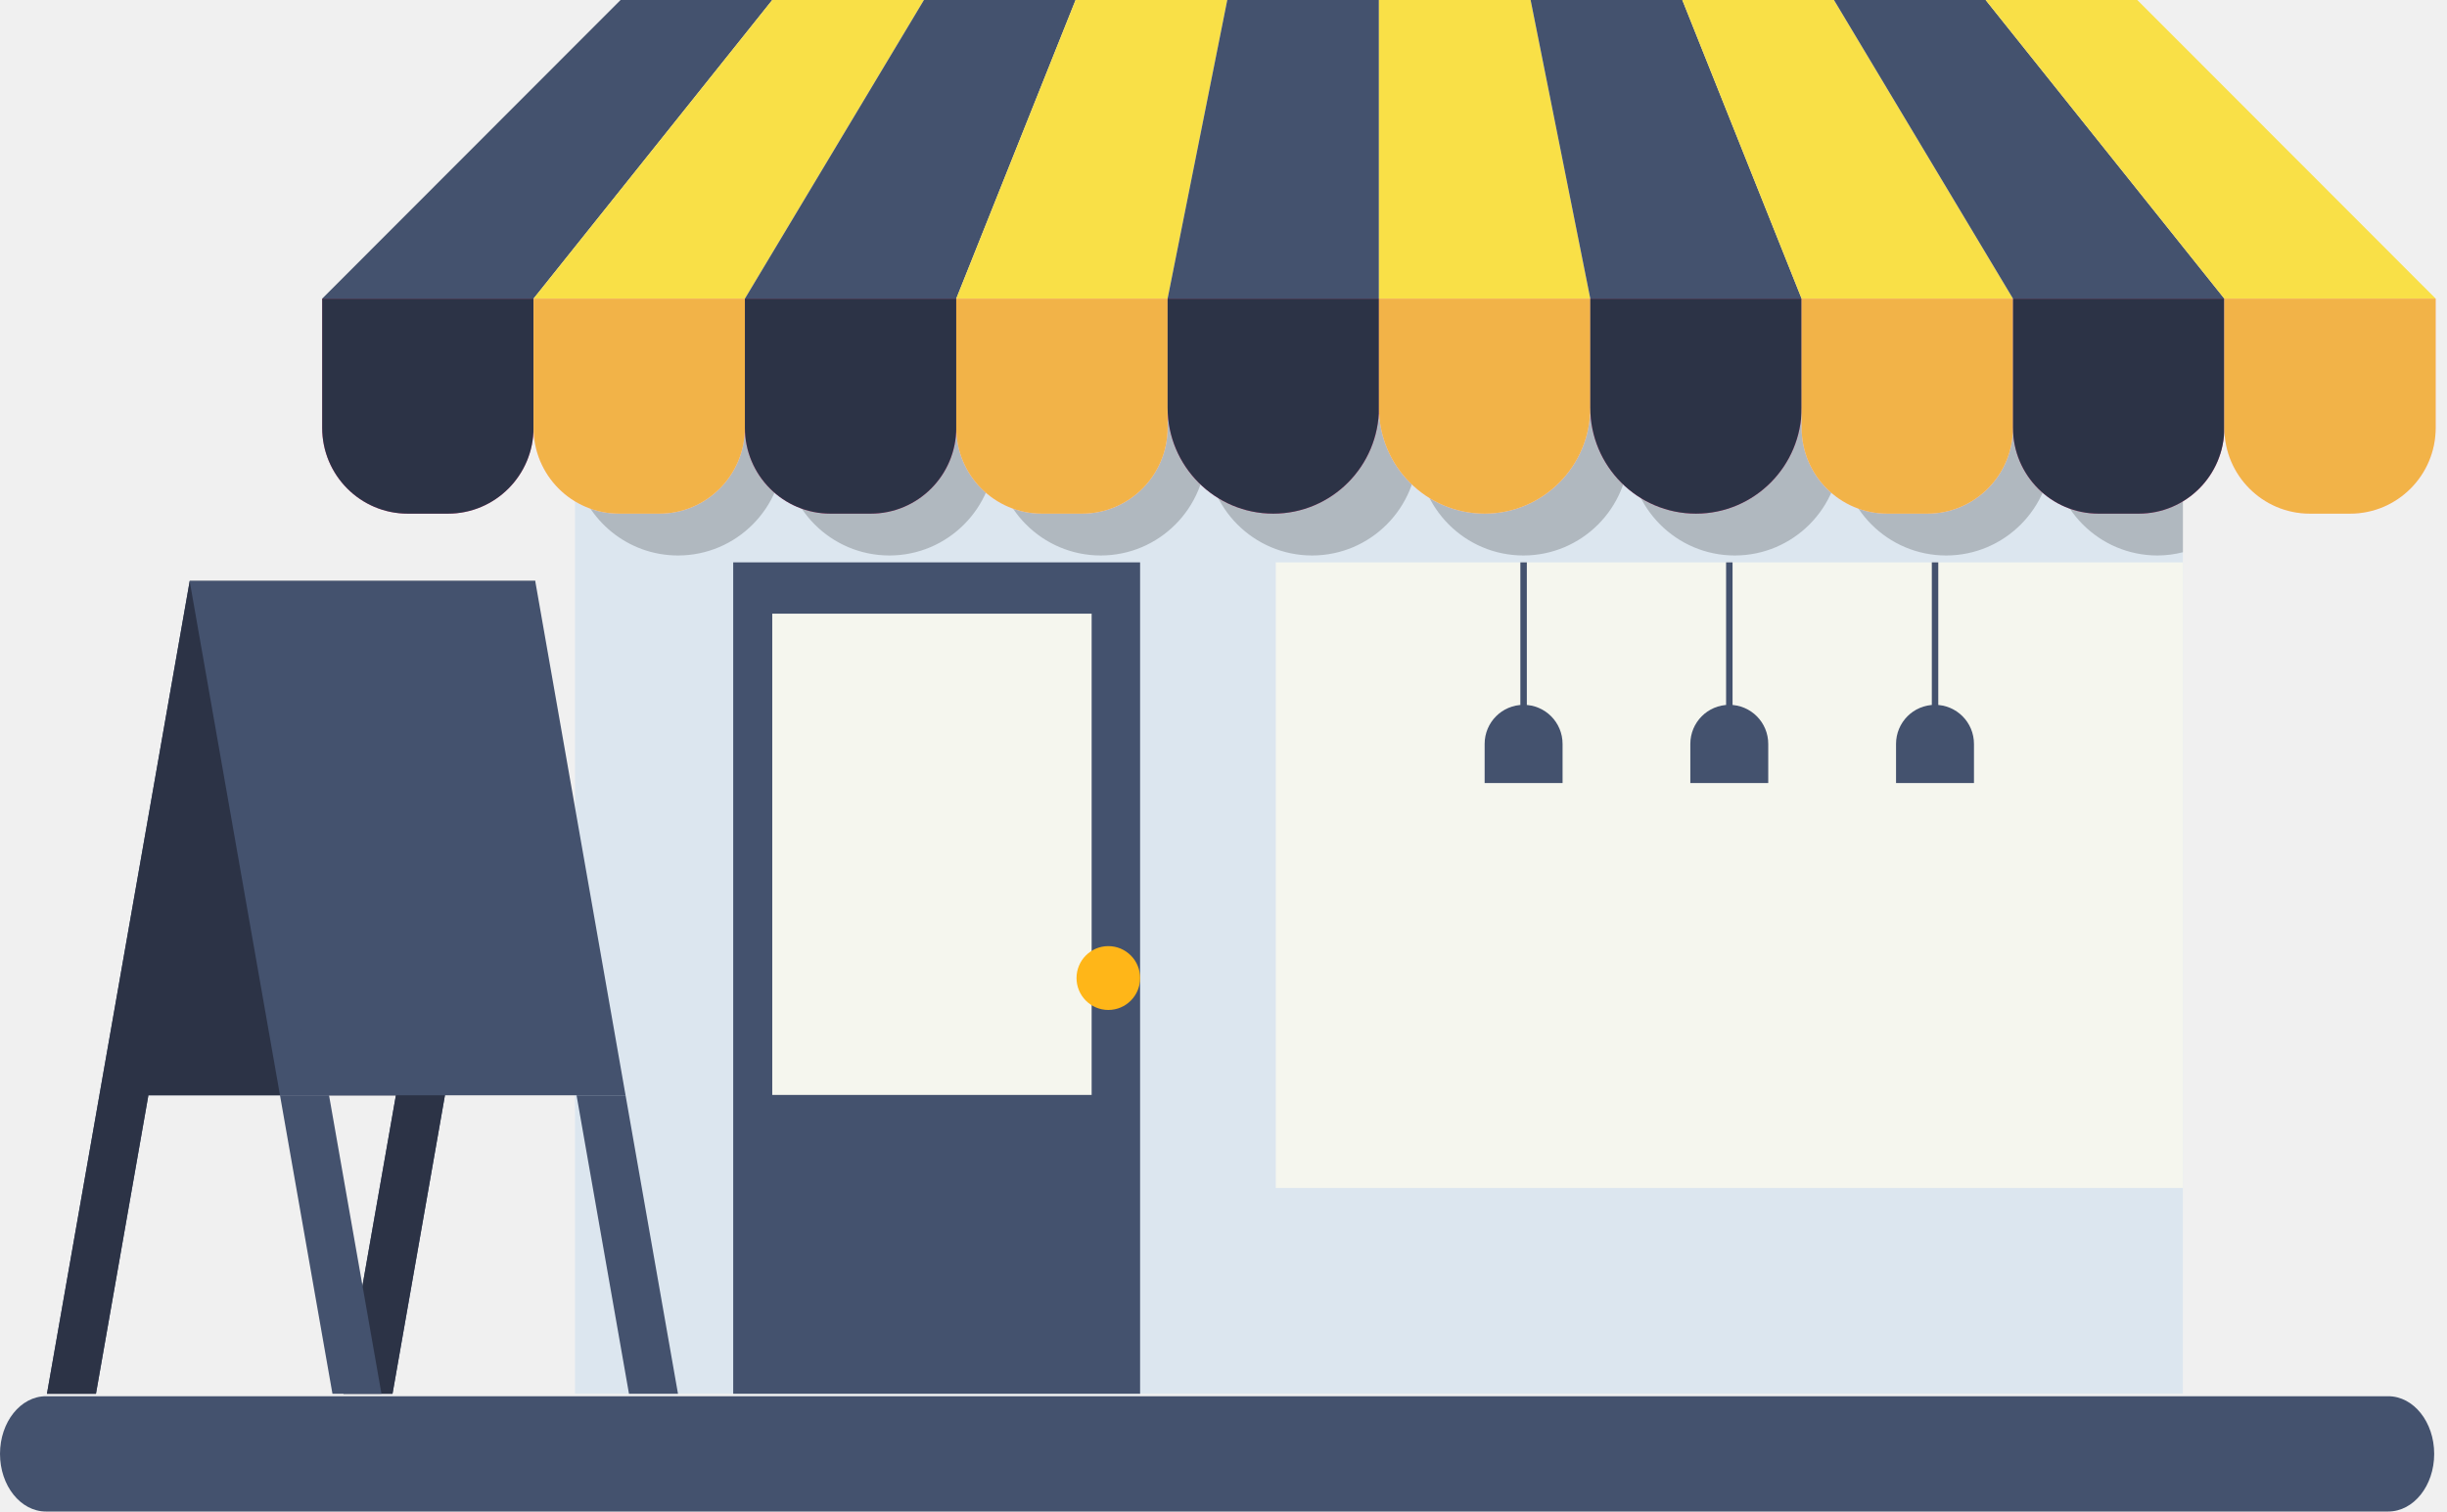
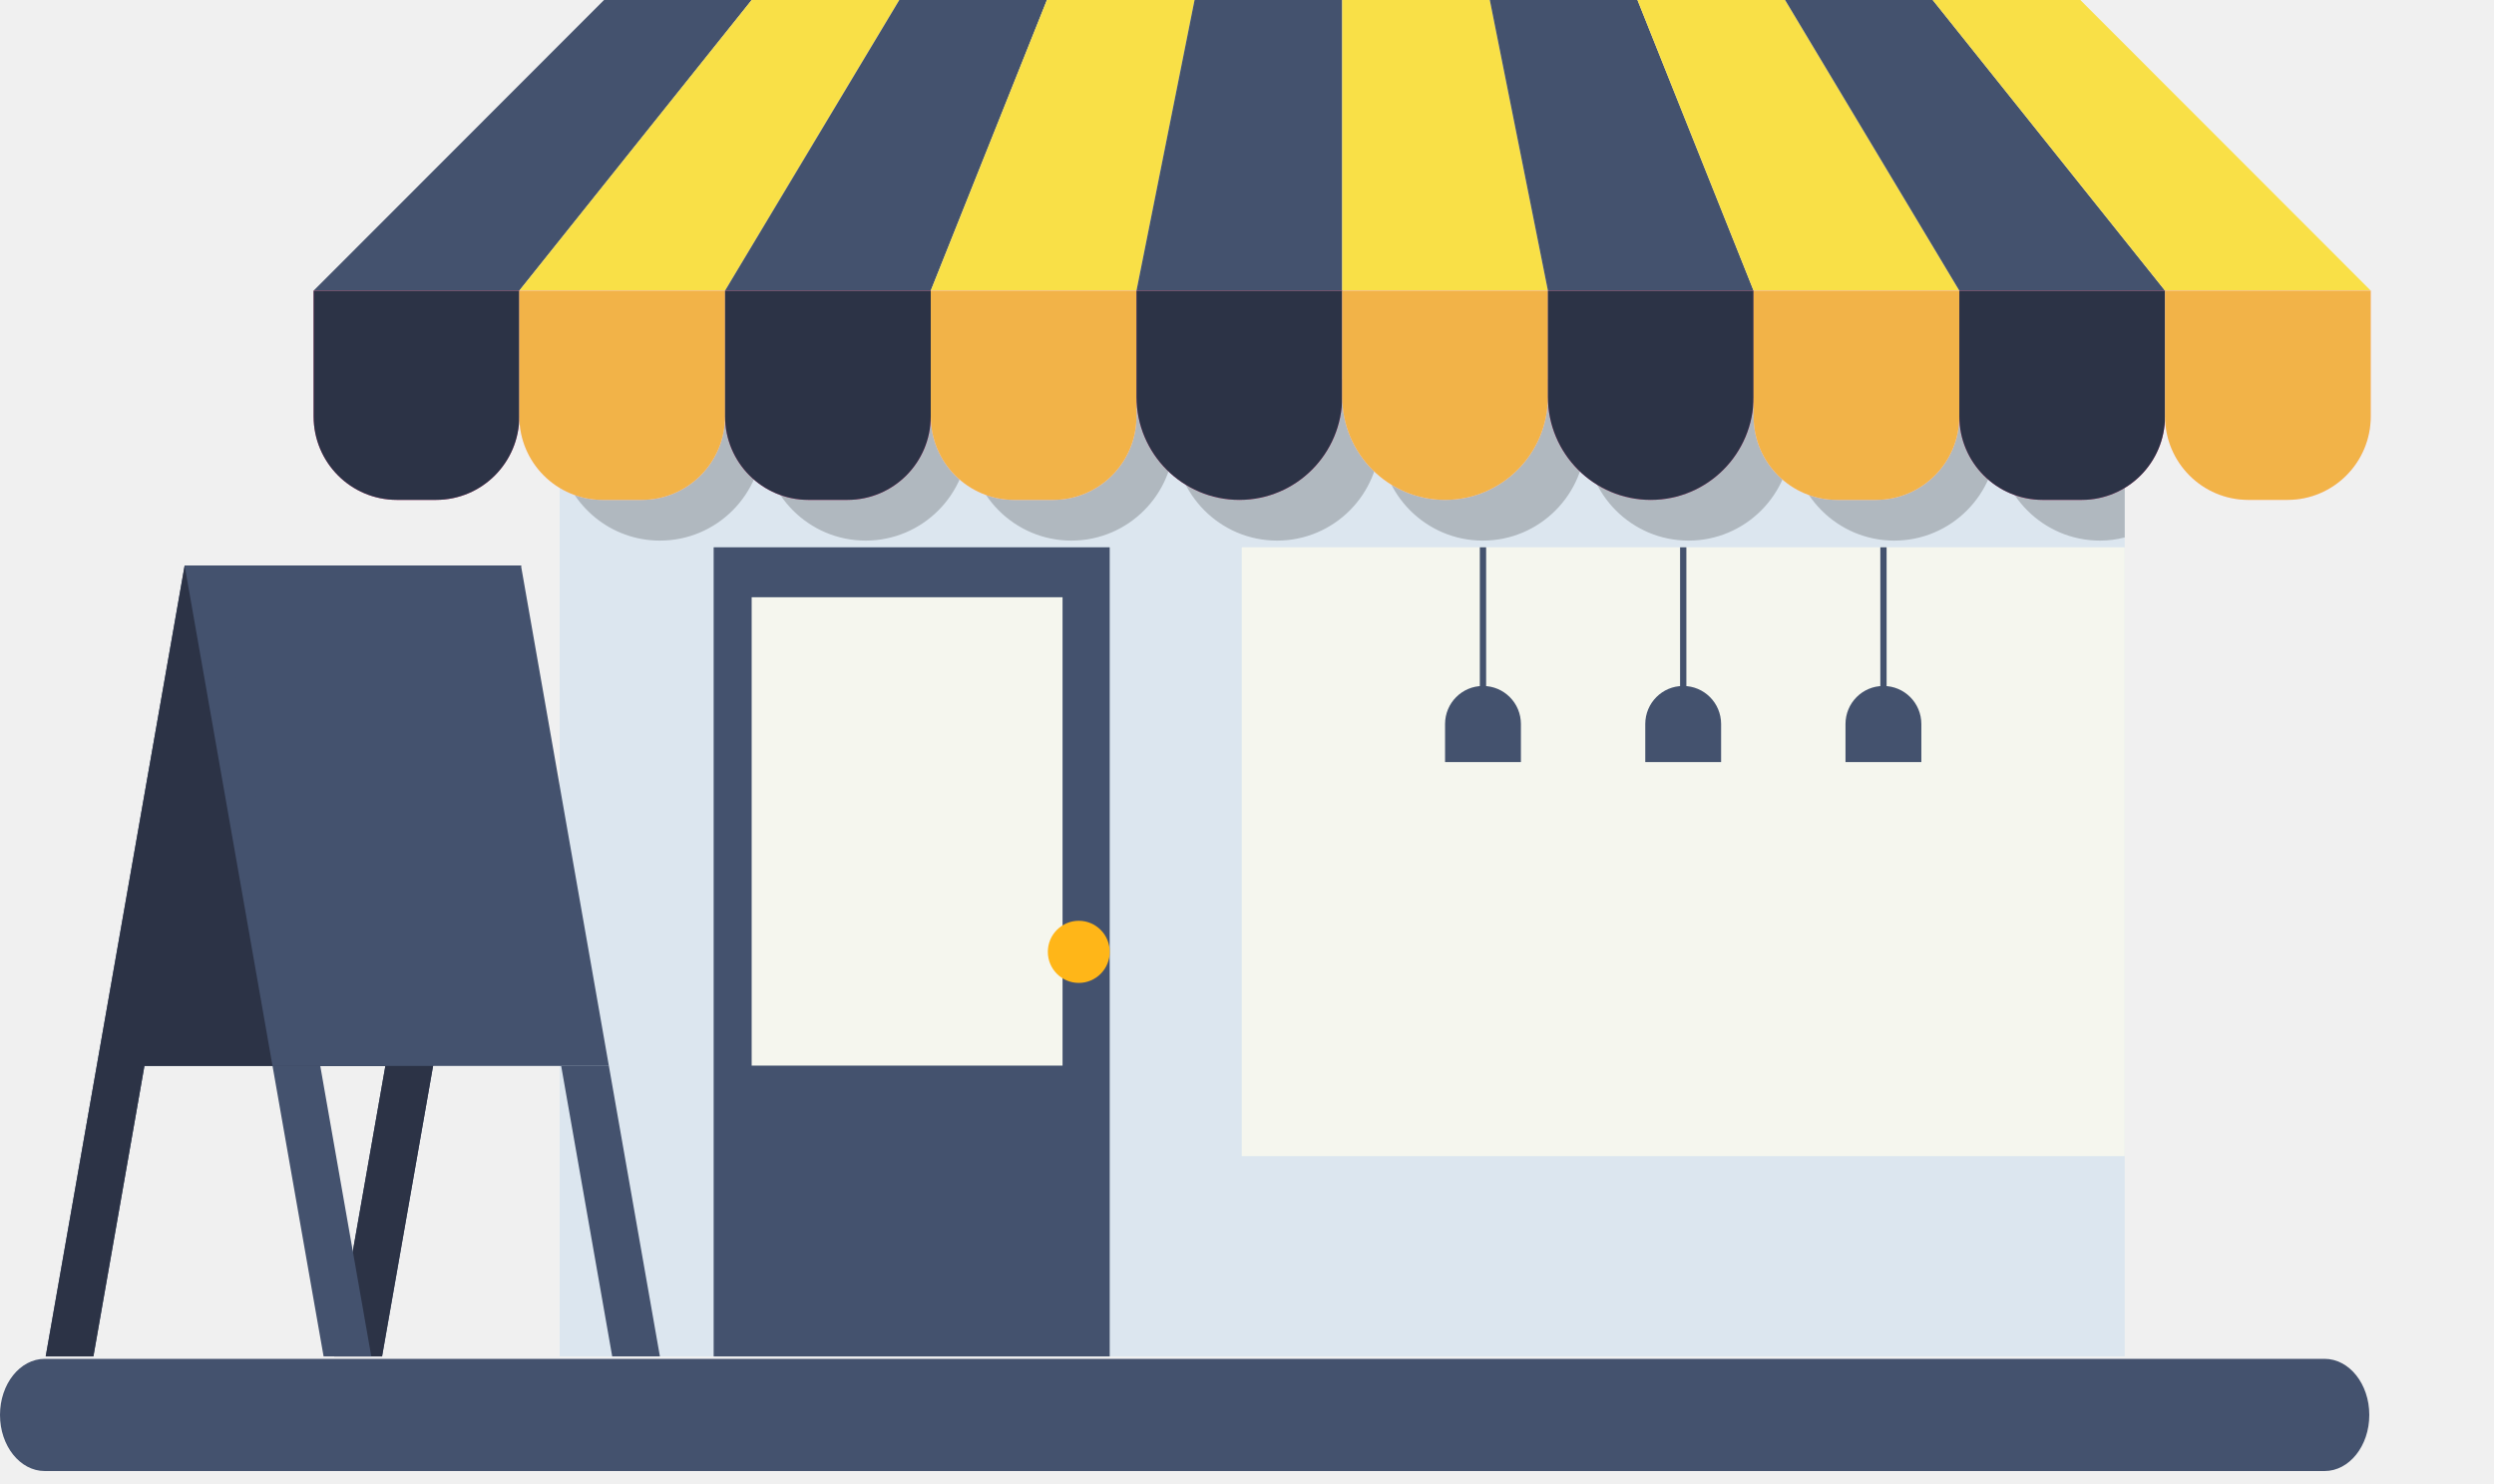
- <svg xmlns="http://www.w3.org/2000/svg" width="191" height="118" viewBox="0 0 191 118" fill="none">
+ <svg xmlns="http://www.w3.org/2000/svg" width="200" height="119" viewBox="0 0 200 119" fill="none">
  <path d="M170.385 30.428H44.883V108.804H170.385V30.428Z" fill="#DCE6EF" />
  <path d="M88.99 43.902H57.23V108.807H88.99V43.902Z" fill="#44526E" />
  <path d="M170.382 43.902H99.579V92.741H170.382V43.902Z" fill="#F5F6EE" />
  <path opacity="0.2" d="M44.883 36.92C45.716 40.608 48.994 43.365 52.923 43.365C57.479 43.365 61.172 39.658 61.172 35.085C61.172 39.658 64.864 43.365 69.42 43.365C73.976 43.365 77.669 39.658 77.669 35.085C77.669 39.658 81.362 43.365 85.918 43.365C90.473 43.365 94.166 39.658 94.166 35.085C94.166 39.658 97.859 43.365 102.415 43.365C106.971 43.365 110.663 39.658 110.663 35.085C110.663 39.658 114.356 43.365 118.912 43.365C123.468 43.365 127.16 39.658 127.16 35.085C127.16 39.658 130.853 43.365 135.409 43.365C139.965 43.365 143.658 39.658 143.658 35.085C143.658 39.658 147.35 43.365 151.906 43.365C156.462 43.365 160.155 39.658 160.155 35.085C160.155 39.658 163.847 43.365 168.403 43.365C169.088 43.365 169.752 43.273 170.388 43.112V30.428H44.883V36.92Z" fill="black" />
  <path d="M41.645 23.314H25.148L48.438 0H60.278L41.645 23.314Z" fill="#44526E" />
  <path d="M58.143 23.314H41.645L60.278 0H72.118L58.143 23.314Z" fill="#F9E047" />
  <path d="M74.64 23.314H58.143L72.118 0H83.954L74.64 23.314Z" fill="#44526E" />
  <path d="M91.137 23.314H74.64L83.954 0H95.794L91.137 23.314Z" fill="#F9E047" />
  <path d="M107.634 23.314H91.137L95.794 0H107.634V23.314Z" fill="#44526E" />
  <path d="M124.131 23.314H107.634V0H119.471L124.131 23.314Z" fill="#F9E047" />
  <path d="M140.625 23.314H124.131L119.471 0H131.311L140.625 23.314Z" fill="#44526E" />
  <path d="M157.123 23.314H140.625L131.311 0H143.151L157.123 23.314Z" fill="#F9E047" />
  <path d="M173.62 23.314H157.123L143.151 0H154.988L173.62 23.314Z" fill="#44526E" />
  <path d="M190.117 23.314H173.62L154.988 0H166.827L190.117 23.314Z" fill="#F9E047" />
  <path d="M41.645 23.314H25.148V33.395C25.148 37.099 28.137 40.099 31.827 40.099H34.967C38.656 40.099 41.645 37.099 41.645 33.395V23.314Z" fill="#F66199" />
  <path d="M58.143 23.314H41.645V33.395C41.645 37.099 44.635 40.099 48.324 40.099H51.464C55.154 40.099 58.143 37.099 58.143 33.395V23.314Z" fill="#FFD1EB" />
  <path d="M74.64 23.314H58.143V33.395C58.143 37.099 61.132 40.099 64.821 40.099H67.961C71.651 40.099 74.64 37.099 74.64 33.395V23.314Z" fill="#F66199" />
  <path d="M91.137 23.314H74.64V33.395C74.64 37.099 77.629 40.099 81.319 40.099H84.458C88.148 40.099 91.137 37.099 91.137 33.395V23.314Z" fill="#FFD1EB" />
  <path d="M107.634 23.314H91.137V31.819C91.137 36.392 94.83 40.099 99.386 40.099C103.941 40.099 107.634 36.392 107.634 31.819V23.314Z" fill="#F66199" />
  <path d="M124.131 23.314H107.634V31.819C107.634 36.392 111.327 40.099 115.883 40.099C120.439 40.099 124.131 36.392 124.131 31.819V23.314Z" fill="#FFD1EB" />
  <path d="M140.625 23.314H124.128V31.819C124.128 36.392 127.821 40.099 132.377 40.099C136.933 40.099 140.625 36.392 140.625 31.819V23.314Z" fill="#F66199" />
  <path d="M157.123 23.314H140.625V33.395C140.625 37.099 143.615 40.099 147.304 40.099H150.444C154.134 40.099 157.123 37.099 157.123 33.395V23.314Z" fill="#FFD1EB" />
  <path d="M173.62 23.314H157.123V33.395C157.123 37.099 160.112 40.099 163.801 40.099H166.941C170.631 40.099 173.62 37.099 173.62 33.395V23.314Z" fill="#F66199" />
  <path d="M190.117 23.314H173.62V33.395C173.62 37.099 176.609 40.099 180.299 40.099H183.438C187.128 40.099 190.117 37.099 190.117 33.395V23.314Z" fill="#FFD1EB" />
  <path d="M41.645 23.314H25.148V33.395C25.148 37.099 28.137 40.099 31.827 40.099H34.967C38.656 40.099 41.645 37.099 41.645 33.395V23.314Z" fill="#2C3346" />
  <path d="M58.143 23.314H41.645V33.395C41.645 37.099 44.635 40.099 48.324 40.099H51.464C55.154 40.099 58.143 37.099 58.143 33.395V23.314Z" fill="#F2B348" />
  <path d="M74.64 23.314H58.143V33.395C58.143 37.099 61.132 40.099 64.821 40.099H67.961C71.651 40.099 74.64 37.099 74.64 33.395V23.314Z" fill="#2C3346" />
  <path d="M91.137 23.314H74.64V33.395C74.64 37.099 77.629 40.099 81.319 40.099H84.458C88.148 40.099 91.137 37.099 91.137 33.395V23.314Z" fill="#F2B348" />
  <path d="M107.634 23.314H91.137V31.819C91.137 36.392 94.83 40.099 99.386 40.099C103.941 40.099 107.634 36.392 107.634 31.819V23.314Z" fill="#2C3346" />
  <path d="M124.131 23.314H107.634V31.819C107.634 36.392 111.327 40.099 115.883 40.099C120.439 40.099 124.131 36.392 124.131 31.819V23.314Z" fill="#F2B348" />
  <path d="M140.625 23.314H124.128V31.819C124.128 36.392 127.821 40.099 132.377 40.099C136.933 40.099 140.625 36.392 140.625 31.819V23.314Z" fill="#2C3346" />
  <path d="M157.123 23.314H140.625V33.395C140.625 37.099 143.615 40.099 147.304 40.099H150.444C154.134 40.099 157.123 37.099 157.123 33.395V23.314Z" fill="#F2B348" />
  <path d="M173.62 23.314H157.123V33.395C157.123 37.099 160.112 40.099 163.801 40.099H166.941C170.631 40.099 173.62 37.099 173.62 33.395V23.314Z" fill="#2C3346" />
  <path d="M190.117 23.314H173.62V33.395C173.62 37.099 176.609 40.099 180.299 40.099H183.438C187.128 40.099 190.117 37.099 190.117 33.395V23.314Z" fill="#F2B348" />
  <path d="M85.208 47.908H60.278V85.478H85.208V47.908Z" fill="#F5F6EE" />
  <path d="M88.993 76.353C88.993 77.728 87.881 78.845 86.51 78.845C85.14 78.845 84.028 77.728 84.028 76.353C84.028 74.978 85.14 73.861 86.51 73.861C87.881 73.861 88.993 74.978 88.993 76.353Z" fill="#FFB618" />
  <g opacity="0.1">
    <path opacity="0.1" d="M120.869 92.741L169.519 43.902H149.535L100.882 92.741H120.869Z" fill="white" />
    <path opacity="0.1" d="M170.385 58.834V48.802L126.614 92.74H136.607L170.385 58.834Z" fill="white" />
  </g>
  <g opacity="0.1">
    <path opacity="0.1" d="M85.208 58.831L60.278 83.853V85.478H65.866L85.208 66.065V58.831Z" fill="white" />
    <path opacity="0.1" d="M60.278 79.693L85.208 54.667V47.908H77.525L60.278 65.22V79.693Z" fill="white" />
  </g>
  <path d="M121.969 61.131H115.883V58.078C115.883 56.391 117.244 55.025 118.924 55.025C120.605 55.025 121.966 56.391 121.966 58.078V61.131H121.969Z" fill="#44526E" />
  <path d="M119.176 43.902H118.672V55.429H119.176V43.902Z" fill="#44526E" />
  <path d="M138.023 61.131H131.938V58.078C131.938 56.391 133.298 55.025 134.979 55.025C136.659 55.025 138.02 56.391 138.02 58.078V61.131H138.023Z" fill="#44526E" />
  <path d="M135.234 43.902H134.73V55.429H135.234V43.902Z" fill="#44526E" />
  <path d="M154.081 61.131H147.995V58.078C147.995 56.391 149.356 55.025 151.037 55.025C152.717 55.025 154.078 56.391 154.078 58.078V61.131H154.081Z" fill="#44526E" />
  <path d="M151.292 43.902H150.788V55.429H151.292V43.902Z" fill="#44526E" />
  <path d="M186.41 118H3.59C1.608 118 0 115.985 0 113.5C0 111.015 1.608 109 3.59 109H186.41C188.392 109 190 111.015 190 113.5C190 115.985 188.395 118 186.41 118Z" fill="#44526E" />
  <path d="M34.73 85.506H7.757L14.808 45.36H41.781L34.73 85.506Z" fill="#44526E" />
  <path d="M16.866 47.868L10.697 82.999H32.672L38.841 47.868H16.866Z" fill="#44526E" />
  <path d="M7.49 108.807H3.665L7.757 85.506H11.582L7.49 108.807Z" fill="#44526E" />
  <path d="M30.638 108.807H26.81L30.902 85.506H34.73L30.638 108.807Z" fill="#44526E" />
  <path d="M14.808 45.36L7.757 85.506L3.665 108.807H7.49L11.582 85.506H30.902L26.81 108.807H30.638L34.73 85.506L41.781 45.36H14.808Z" fill="#2C3346" />
  <path d="M21.855 85.506H48.828L41.778 45.36H14.805L21.855 85.506Z" fill="#44526E" />
  <path d="M39.719 47.868L45.888 82.999H23.913L17.744 47.868H39.719Z" fill="#44526E" />
  <path d="M49.095 108.807H52.92L48.828 85.506H45.003L49.095 108.807Z" fill="#44526E" />
  <path d="M25.95 108.807H29.775L25.683 85.506H21.855L25.95 108.807Z" fill="#44526E" />
</svg>
